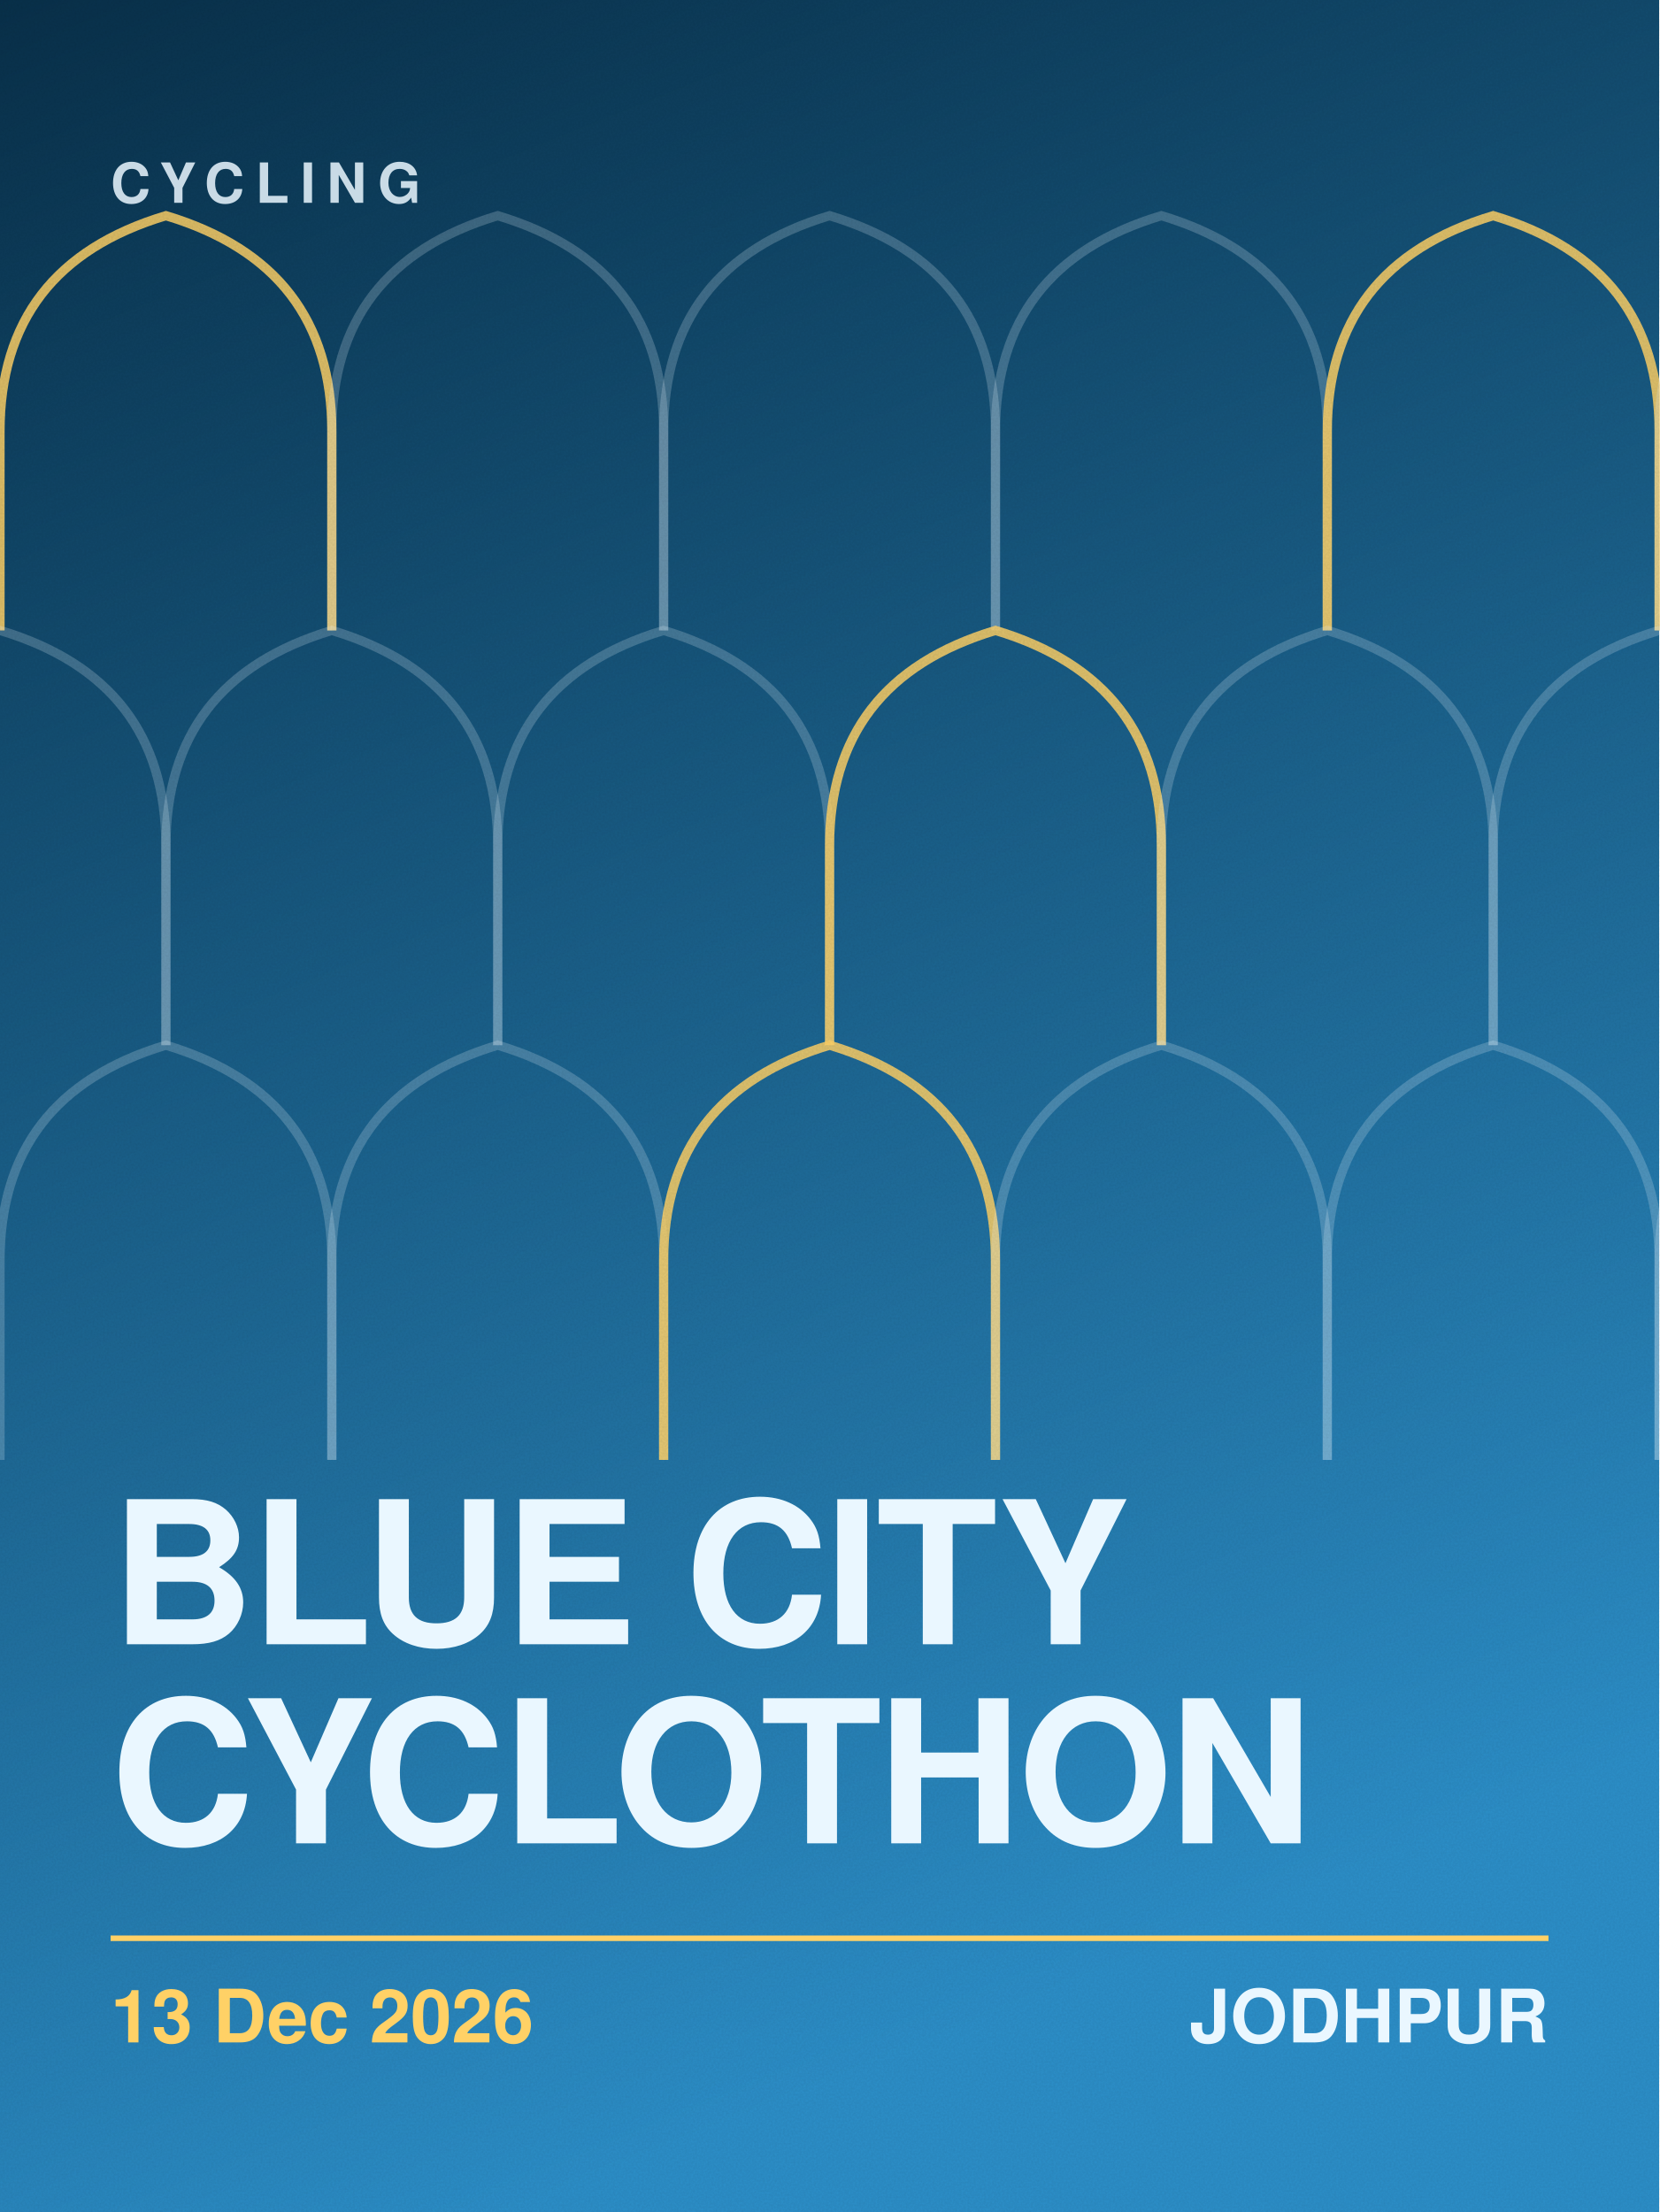
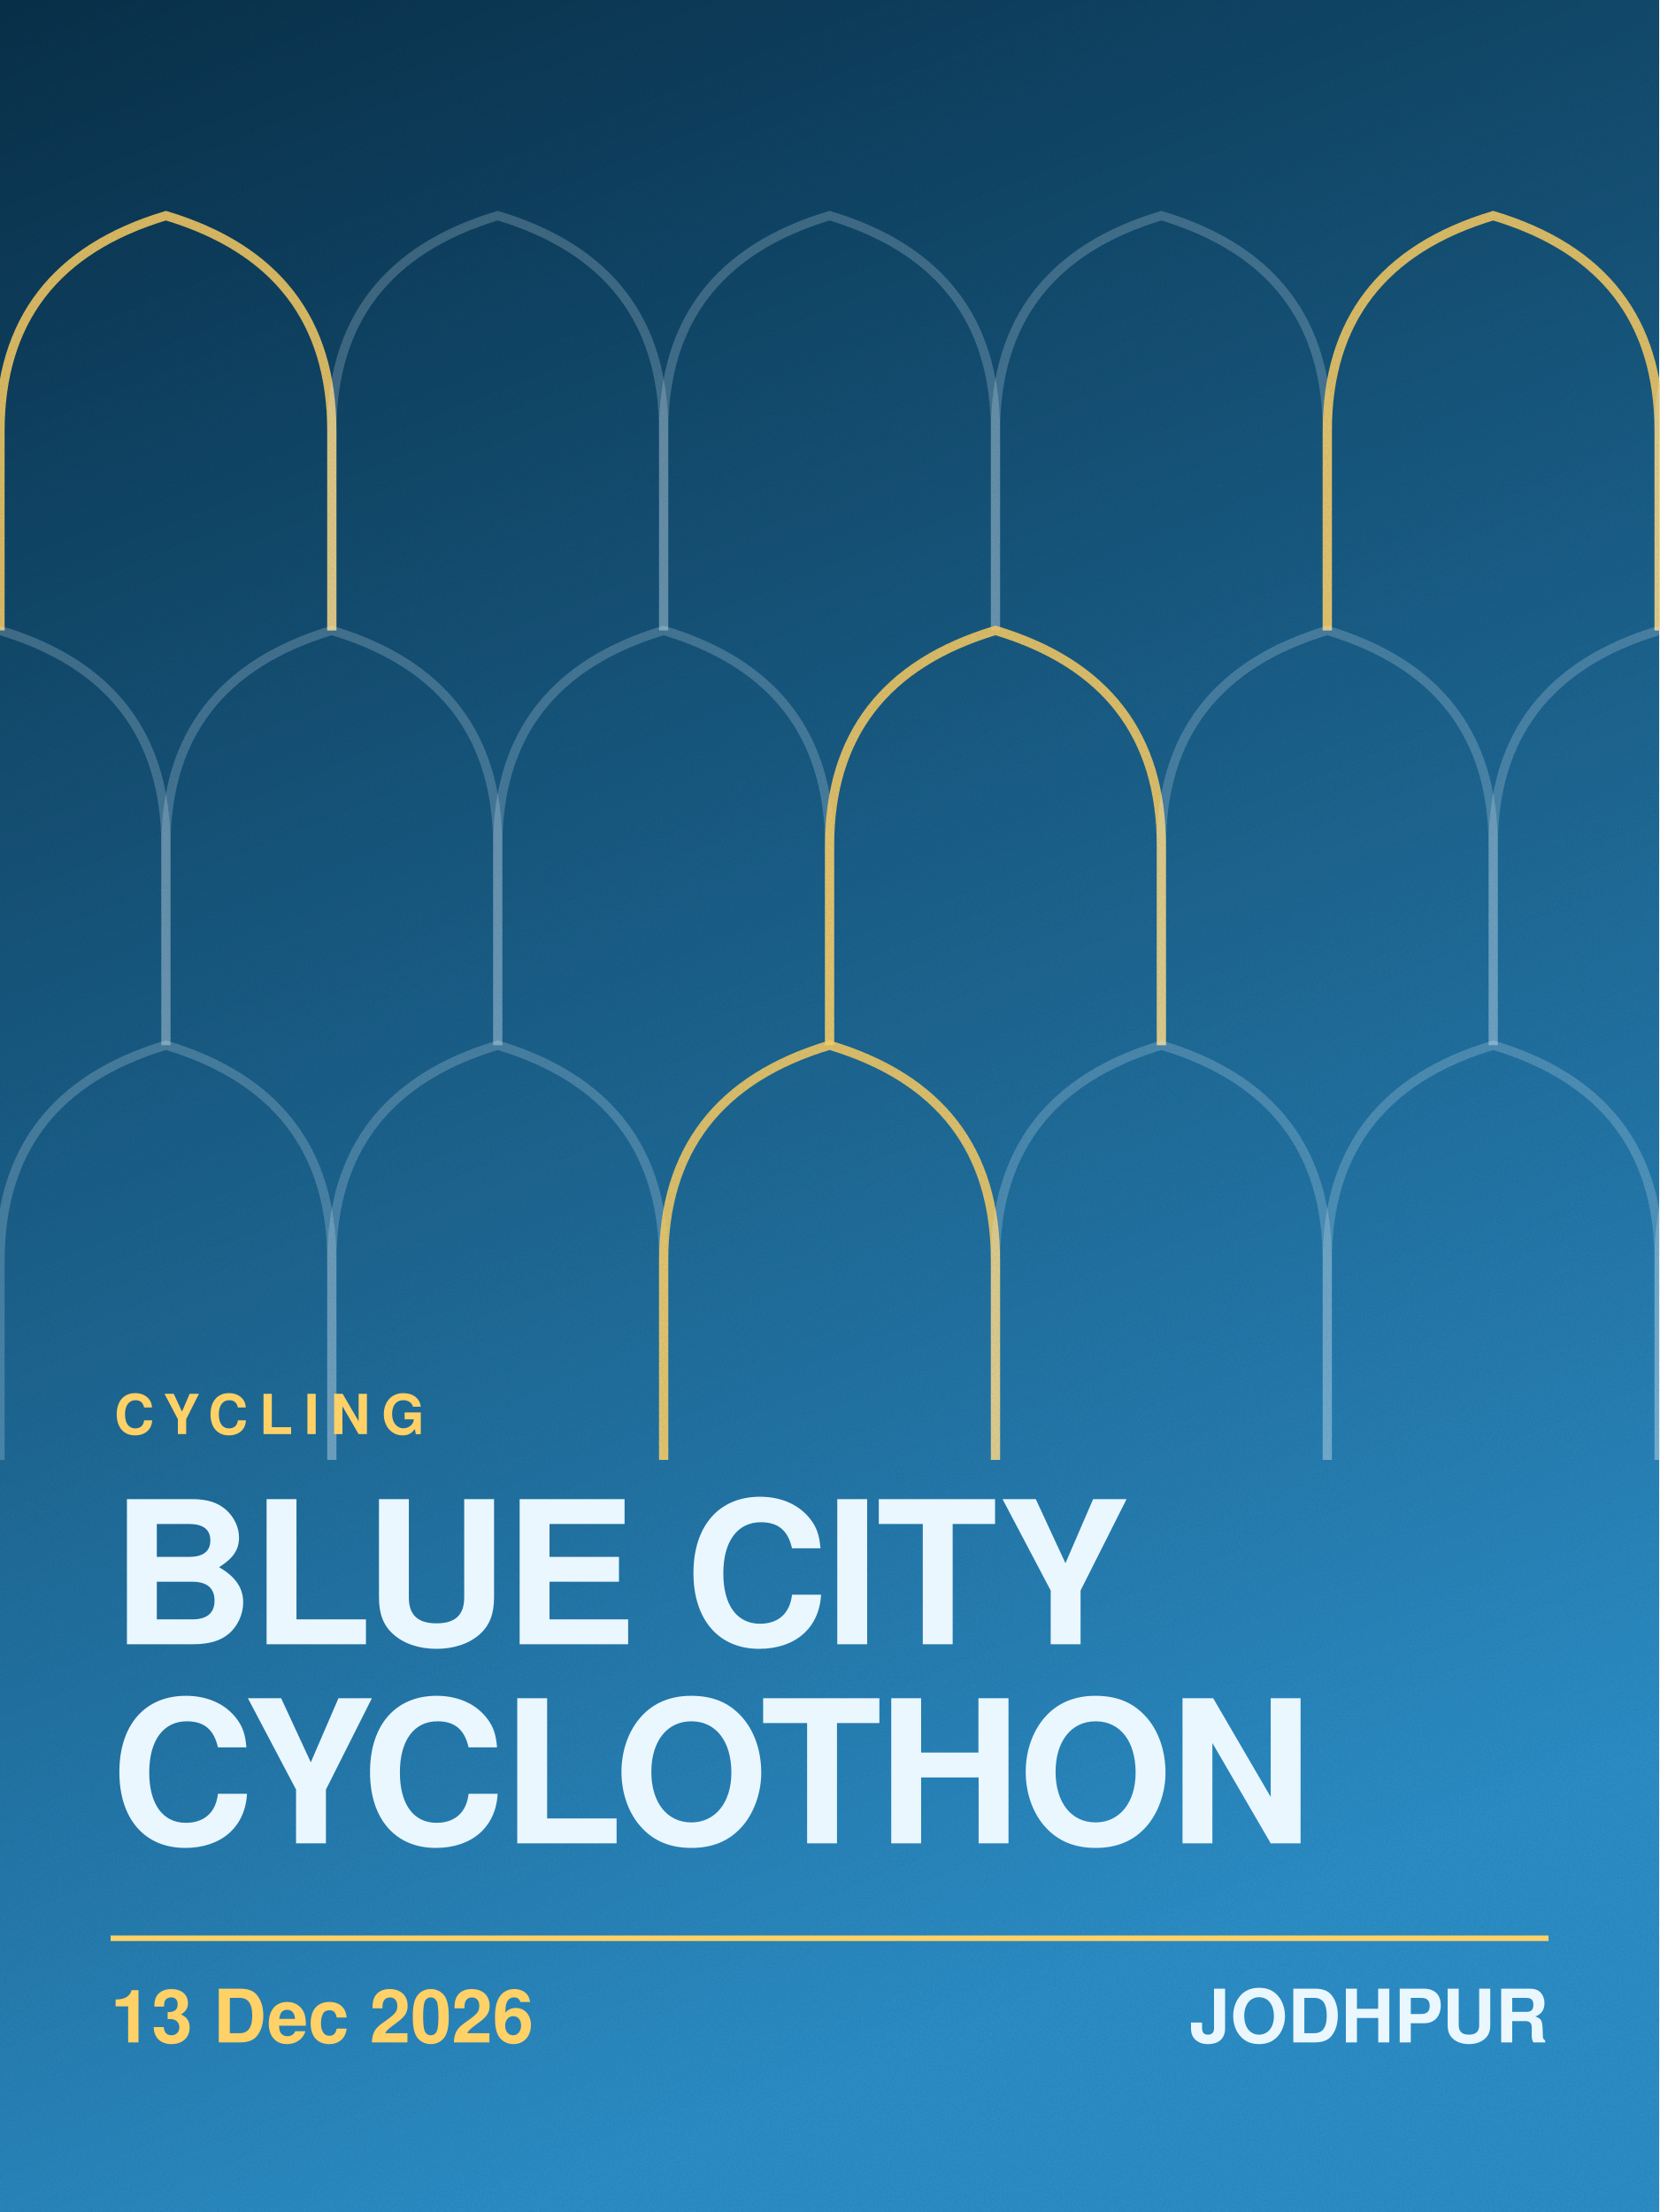
<svg xmlns="http://www.w3.org/2000/svg" viewBox="0 0 900 1200" width="900" height="1200">
  <defs>
    <linearGradient id="bg" x1="0" y1="0" x2="0.3" y2="1">
      <stop offset="0" stop-color="#08304A" />
      <stop offset="1" stop-color="#2C8FC9" />
    </linearGradient>
    <filter id="grain">
      <feTurbulence type="fractalNoise" baseFrequency="0.9" numOctaves="2" stitchTiles="stitch" />
      <feColorMatrix values="0 0 0 0 0  0 0 0 0 0  0 0 0 0 0  0 0 0 0.08 0" />
    </filter>
  </defs>
  <rect width="900" height="1200" fill="url(#bg)" />
  <path d="M0,342 V234 Q0,144 90,117 Q180,144 180,234 V342" fill="none" stroke="#FFD166" stroke-width="5" opacity="0.85" />
  <path d="M180,342 V234 Q180,144 270,117 Q360,144 360,234 V342" fill="none" stroke="#EAF7FF" stroke-width="5" opacity="0.22" />
  <path d="M360,342 V234 Q360,144 450,117 Q540,144 540,234 V342" fill="none" stroke="#EAF7FF" stroke-width="5" opacity="0.22" />
  <path d="M540,342 V234 Q540,144 630,117 Q720,144 720,234 V342" fill="none" stroke="#EAF7FF" stroke-width="5" opacity="0.22" />
  <path d="M720,342 V234 Q720,144 810,117 Q900,144 900,234 V342" fill="none" stroke="#FFD166" stroke-width="5" opacity="0.85" />
  <path d="M900,342 V234 Q900,144 990,117 Q1080,144 1080,234 V342" fill="none" stroke="#EAF7FF" stroke-width="5" opacity="0.22" />
  <path d="M-90,567 V459 Q-90,369 0,342 Q90,369 90,459 V567" fill="none" stroke="#EAF7FF" stroke-width="5" opacity="0.22" />
  <path d="M90,567 V459 Q90,369 180,342 Q270,369 270,459 V567" fill="none" stroke="#EAF7FF" stroke-width="5" opacity="0.22" />
  <path d="M270,567 V459 Q270,369 360,342 Q450,369 450,459 V567" fill="none" stroke="#EAF7FF" stroke-width="5" opacity="0.22" />
  <path d="M450,567 V459 Q450,369 540,342 Q630,369 630,459 V567" fill="none" stroke="#FFD166" stroke-width="5" opacity="0.85" />
  <path d="M630,567 V459 Q630,369 720,342 Q810,369 810,459 V567" fill="none" stroke="#EAF7FF" stroke-width="5" opacity="0.22" />
  <path d="M810,567 V459 Q810,369 900,342 Q990,369 990,459 V567" fill="none" stroke="#EAF7FF" stroke-width="5" opacity="0.22" />
  <path d="M0,792 V684 Q0,594 90,567 Q180,594 180,684 V792" fill="none" stroke="#EAF7FF" stroke-width="5" opacity="0.22" />
  <path d="M180,792 V684 Q180,594 270,567 Q360,594 360,684 V792" fill="none" stroke="#EAF7FF" stroke-width="5" opacity="0.22" />
  <path d="M360,792 V684 Q360,594 450,567 Q540,594 540,684 V792" fill="none" stroke="#FFD166" stroke-width="5" opacity="0.85" />
  <path d="M540,792 V684 Q540,594 630,567 Q720,594 720,684 V792" fill="none" stroke="#EAF7FF" stroke-width="5" opacity="0.22" />
  <path d="M720,792 V684 Q720,594 810,567 Q900,594 900,684 V792" fill="none" stroke="#EAF7FF" stroke-width="5" opacity="0.22" />
  <path d="M900,792 V684 Q900,594 990,567 Q1080,594 1080,684 V792" fill="none" stroke="#EAF7FF" stroke-width="5" opacity="0.22" />
  <rect width="900" height="1200" filter="url(#grain)" />
-   <text x="60" y="892" font-family="Bricolage Grotesque, Arial Black, Helvetica, sans-serif" font-weight="800" font-size="108" fill="#EAF7FF" letter-spacing="-2">BLUE CITY</text>
-   <text x="60" y="1000" font-family="Bricolage Grotesque, Arial Black, Helvetica, sans-serif" font-weight="800" font-size="108" fill="#EAF7FF" letter-spacing="-2">CYCLOTHON</text>
+   <text x="60" y="892" font-family="Bricolage Grotesque, Mukta, Kohinoor Devanagari, Arial Black, Helvetica, sans-serif" font-weight="800" font-size="108" fill="#EAF7FF" letter-spacing="-2">BLUE CITY</text>
+   <text x="60" y="1000" font-family="Bricolage Grotesque, Mukta, Kohinoor Devanagari, Arial Black, Helvetica, sans-serif" font-weight="800" font-size="108" fill="#EAF7FF" letter-spacing="-2">CYCLOTHON</text>
  <rect x="60" y="1050" width="780" height="3" fill="#FFD166" />
-   <text x="60" y="1108" font-family="Bricolage Grotesque, Arial Black, Helvetica, sans-serif" font-weight="700" font-size="40" fill="#FFD166">13 Dec 2026</text>
-   <text x="840" y="1108" text-anchor="end" font-family="Bricolage Grotesque, Arial Black, Helvetica, sans-serif" font-weight="700" font-size="40" fill="#EAF7FF">JODHPUR</text>
-   <text x="60" y="110" font-family="Bricolage Grotesque, Arial Black, Helvetica, sans-serif" font-weight="700" font-size="30" fill="#EAF7FF" opacity="0.85" letter-spacing="6">CYCLING</text>
+   <text x="60" y="1108" font-family="Bricolage Grotesque, Mukta, Kohinoor Devanagari, Arial Black, Helvetica, sans-serif" font-weight="700" font-size="40" fill="#FFD166">13 Dec 2026</text>
+   <text x="840" y="1108" text-anchor="end" font-family="Bricolage Grotesque, Mukta, Kohinoor Devanagari, Arial Black, Helvetica, sans-serif" font-weight="700" font-size="40" fill="#EAF7FF">JODHPUR</text>
+   <text x="62" y="778" font-family="Bricolage Grotesque, Mukta, Kohinoor Devanagari, Arial Black, Helvetica, sans-serif" font-weight="700" font-size="30" fill="#FFD166" letter-spacing="6">CYCLING</text>
</svg>
